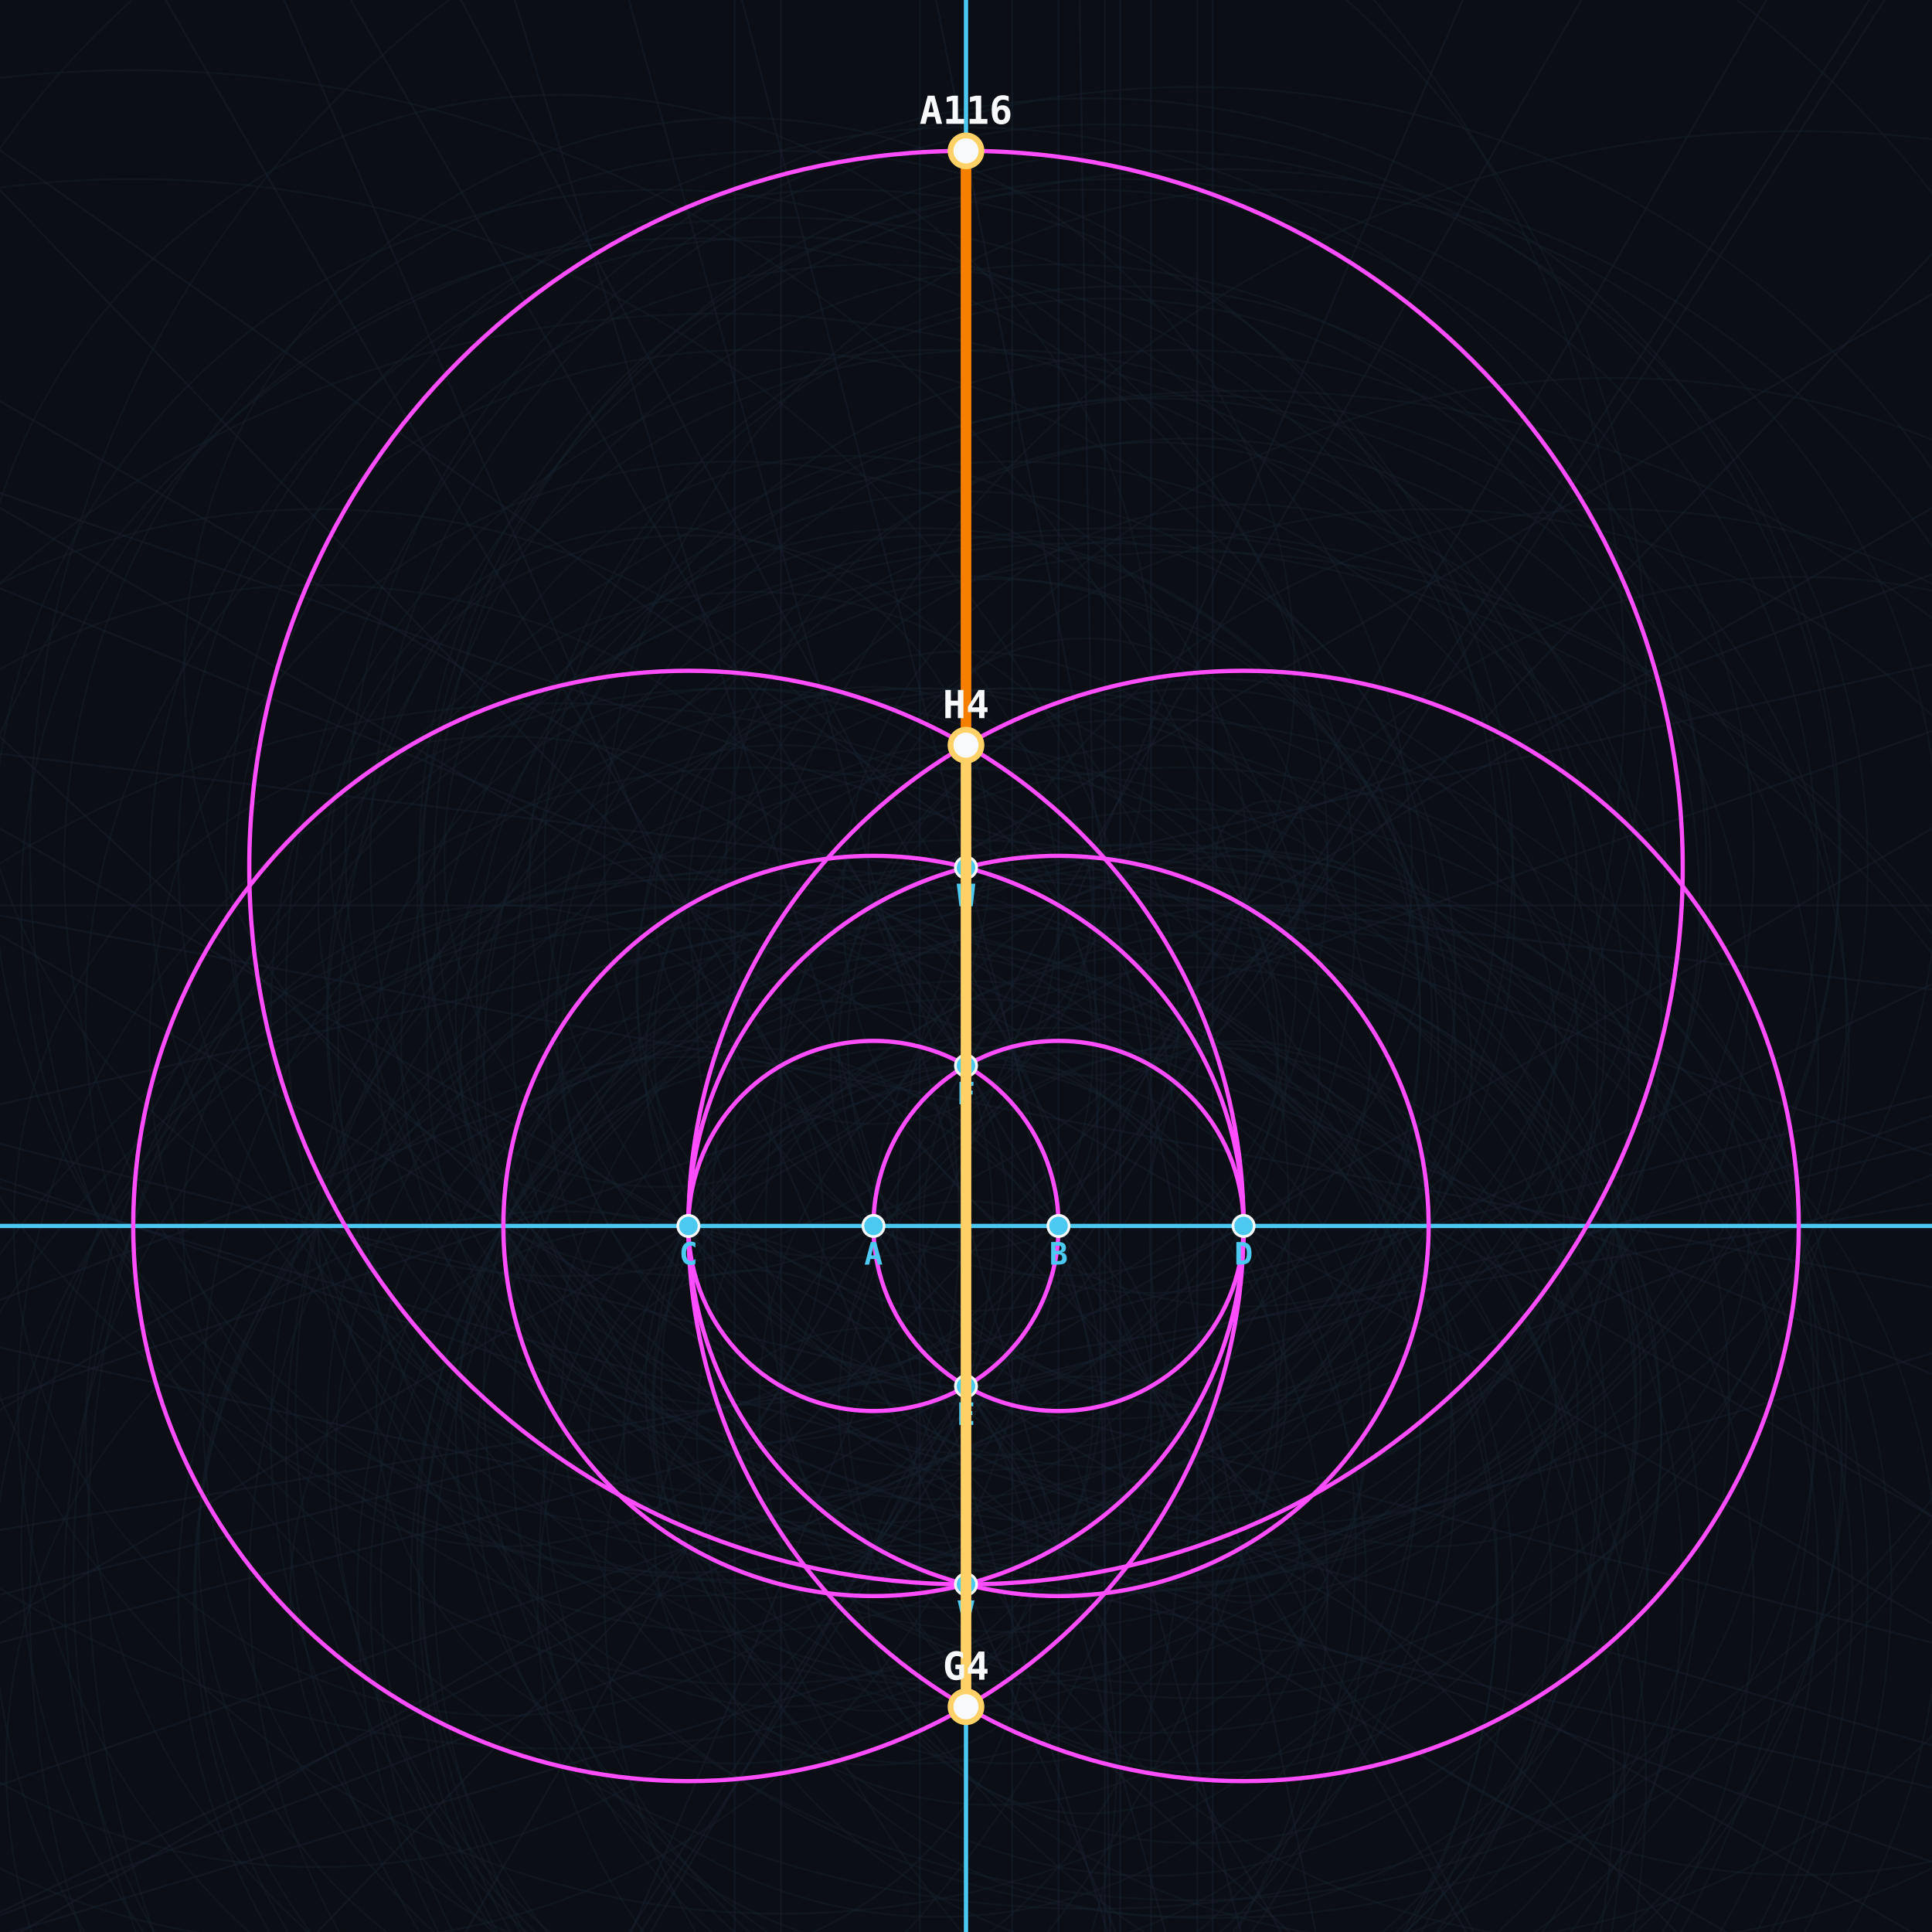
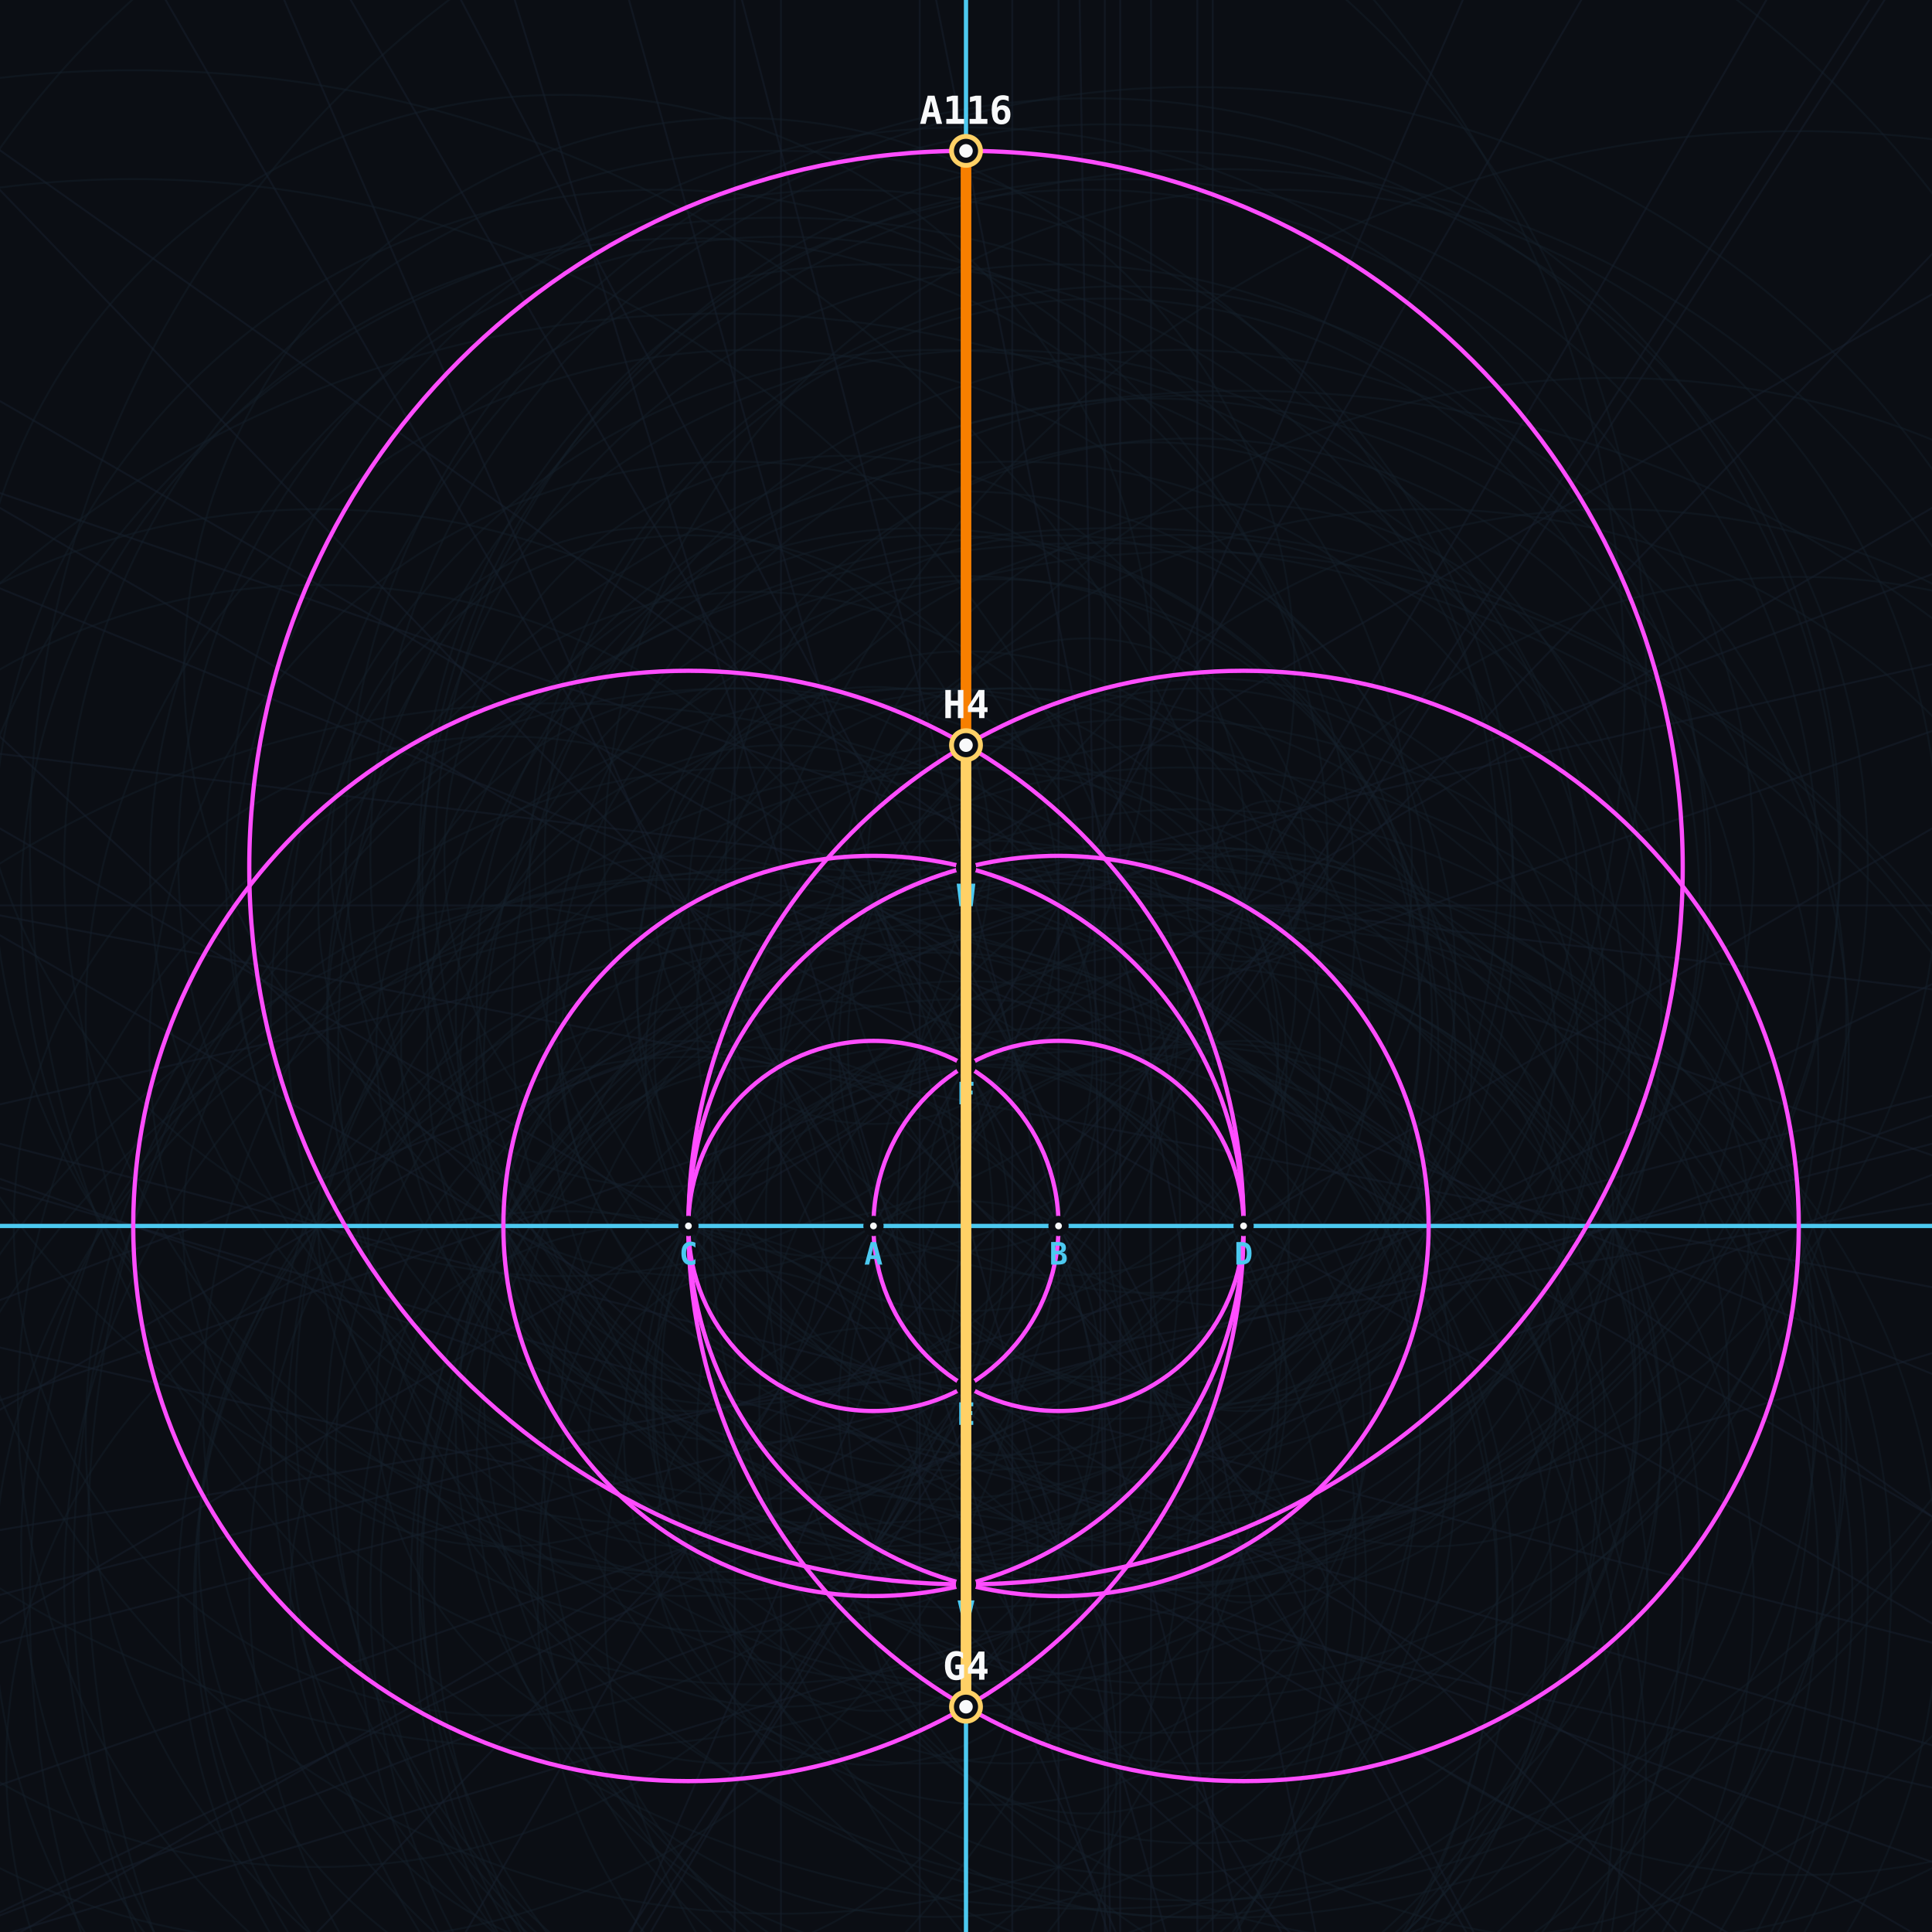
<svg xmlns="http://www.w3.org/2000/svg" viewBox="0 0 1000 1000" width="100%" height="100%" class="levels-svg">
  <defs>
    <clipPath id="sq-clip">
      <rect x="0" y="0" width="1000" height="1000" />
    </clipPath>
  </defs>
  <rect x="0" y="0" width="1000" height="1000" fill="#0b0e14" />
  <g clip-path="url(#sq-clip)">
    <line x1="-148.95" y1="-406.50" x2="1101.05" y2="1758.56" stroke="#1a2332" stroke-width="1.0" stroke-opacity="0.45" />
    <line x1="-148.95" y1="1675.61" x2="1101.05" y2="-489.45" stroke="#1a2332" stroke-width="1.0" stroke-opacity="0.45" />
    <line x1="1148.95" y1="-406.50" x2="-101.05" y2="1758.56" stroke="#1a2332" stroke-width="1.0" stroke-opacity="0.45" />
    <line x1="1148.95" y1="1675.61" x2="-101.05" y2="-489.45" stroke="#1a2332" stroke-width="1.0" stroke-opacity="0.45" />
    <line x1="-654.37" y1="51.03" x2="1510.69" y2="1301.03" stroke="#1a2332" stroke-width="1.0" stroke-opacity="0.45" />
    <line x1="-654.37" y1="1218.08" x2="1510.69" y2="-31.92" stroke="#1a2332" stroke-width="1.0" stroke-opacity="0.45" />
    <line x1="1654.37" y1="51.03" x2="-510.69" y2="1301.03" stroke="#1a2332" stroke-width="1.0" stroke-opacity="0.45" />
    <line x1="1654.37" y1="1218.08" x2="-510.69" y2="-31.92" stroke="#1a2332" stroke-width="1.0" stroke-opacity="0.45" />
    <line x1="1561.41" y1="183.92" x2="-800.87" y2="1002.24" stroke="#1a2332" stroke-width="1.0" stroke-opacity="0.45" />
    <line x1="-750.16" y1="51.03" x2="1414.91" y2="1301.03" stroke="#1a2332" stroke-width="1.0" stroke-opacity="0.45" />
    <line x1="404.21" y1="1884.55" x2="404.21" y2="-615.45" stroke="#1a2332" stroke-width="1.0" stroke-opacity="0.45" />
    <line x1="-607.74" y1="356.85" x2="1847.21" y2="829.30" stroke="#1a2332" stroke-width="1.0" stroke-opacity="0.45" />
    <line x1="1865.96" y1="368.43" x2="-554.66" y2="993.43" stroke="#1a2332" stroke-width="1.0" stroke-opacity="0.45" />
    <line x1="476.05" y1="1884.55" x2="476.05" y2="-615.45" stroke="#1a2332" stroke-width="1.0" stroke-opacity="0.45" />
    <line x1="177.45" y1="-533.27" x2="846.49" y2="1875.54" stroke="#1a2332" stroke-width="1.0" stroke-opacity="0.45" />
    <line x1="547.89" y1="1884.55" x2="547.89" y2="-615.45" stroke="#1a2332" stroke-width="1.0" stroke-opacity="0.45" />
    <line x1="1702.11" y1="468.65" x2="-797.89" y2="468.65" stroke="#1a2332" stroke-width="1.0" stroke-opacity="0.45" />
    <line x1="-390.67" y1="-307.64" x2="1342.77" y2="1493.80" stroke="#1a2332" stroke-width="1.0" stroke-opacity="0.45" />
    <line x1="1657.19" y1="349.82" x2="-705.09" y2="1168.14" stroke="#1a2332" stroke-width="1.0" stroke-opacity="0.45" />
    <line x1="-390.67" y1="1576.75" x2="1342.77" y2="-224.69" stroke="#1a2332" stroke-width="1.0" stroke-opacity="0.45" />
    <line x1="-414.91" y1="-31.92" x2="1750.16" y2="1218.08" stroke="#1a2332" stroke-width="1.0" stroke-opacity="0.45" />
    <line x1="1770.17" y1="368.43" x2="-650.44" y2="993.43" stroke="#1a2332" stroke-width="1.0" stroke-opacity="0.45" />
    <line x1="380.27" y1="1884.55" x2="380.27" y2="-615.45" stroke="#1a2332" stroke-width="1.0" stroke-opacity="0.45" />
    <line x1="-53.97" y1="-467.27" x2="934.24" y2="1829.12" stroke="#1a2332" stroke-width="1.0" stroke-opacity="0.45" />
    <line x1="235.39" y1="-575.75" x2="860.39" y2="1844.86" stroke="#1a2332" stroke-width="1.0" stroke-opacity="0.45" />
    <line x1="595.79" y1="1884.55" x2="595.79" y2="-615.45" stroke="#1a2332" stroke-width="1.0" stroke-opacity="0.45" />
    <line x1="1662.90" y1="48.16" x2="-677.40" y2="927.39" stroke="#1a2332" stroke-width="1.0" stroke-opacity="0.45" />
    <line x1="1726.04" y1="1090.58" x2="-711.54" y2="535.45" stroke="#1a2332" stroke-width="1.0" stroke-opacity="0.45" />
    <line x1="1337.64" y1="1621.31" x2="-495.82" y2="-78.23" stroke="#1a2332" stroke-width="1.0" stroke-opacity="0.45" />
    <line x1="1726.04" y1="178.53" x2="-711.54" y2="733.65" stroke="#1a2332" stroke-width="1.0" stroke-opacity="0.45" />
    <line x1="1390.96" y1="-73.40" x2="-774.10" y2="1176.60" stroke="#1a2332" stroke-width="1.0" stroke-opacity="0.45" />
    <line x1="-865.96" y1="368.43" x2="1554.66" y2="993.43" stroke="#1a2332" stroke-width="1.0" stroke-opacity="0.45" />
    <line x1="523.95" y1="1884.55" x2="523.95" y2="-615.45" stroke="#1a2332" stroke-width="1.0" stroke-opacity="0.45" />
    <line x1="958.19" y1="-467.27" x2="-30.03" y2="1829.12" stroke="#1a2332" stroke-width="1.0" stroke-opacity="0.45" />
    <line x1="85.47" y1="-589.85" x2="818.75" y2="1800.19" stroke="#1a2332" stroke-width="1.0" stroke-opacity="0.45" />
    <line x1="1578.87" y1="946.47" x2="-737.05" y2="4.91" stroke="#1a2332" stroke-width="1.0" stroke-opacity="0.45" />
    <line x1="1554.90" y1="242.83" x2="-698.57" y2="1325.36" stroke="#1a2332" stroke-width="1.0" stroke-opacity="0.45" />
    <line x1="-13.08" y1="-480.30" x2="1147.31" y2="1734.08" stroke="#1a2332" stroke-width="1.0" stroke-opacity="0.45" />
    <line x1="619.73" y1="1884.55" x2="619.73" y2="-615.45" stroke="#1a2332" stroke-width="1.0" stroke-opacity="0.45" />
    <line x1="1203.84" y1="-368.28" x2="-146.50" y2="1735.66" stroke="#1a2332" stroke-width="1.0" stroke-opacity="0.45" />
    <line x1="1781.46" y1="607.32" x2="-700.18" y2="304.86" stroke="#1a2332" stroke-width="1.0" stroke-opacity="0.45" />
    <line x1="1557.28" y1="1064.19" x2="-844.64" y2="370.82" stroke="#1a2332" stroke-width="1.0" stroke-opacity="0.45" />
    <line x1="-854.12" y1="308.19" x2="1502.90" y2="1141.53" stroke="#1a2332" stroke-width="1.0" stroke-opacity="0.45" />
    <line x1="579.82" y1="1884.55" x2="579.82" y2="-615.45" stroke="#1a2332" stroke-width="1.0" stroke-opacity="0.45" />
    <line x1="1617.69" y1="809.65" x2="-747.27" y2="-0.89" stroke="#1a2332" stroke-width="1.0" stroke-opacity="0.45" />
    <line x1="1624.94" y1="511.97" x2="-768.62" y2="1233.66" stroke="#1a2332" stroke-width="1.0" stroke-opacity="0.45" />
    <line x1="549.02" y1="-618.65" x2="588.54" y2="1881.04" stroke="#1a2332" stroke-width="1.0" stroke-opacity="0.45" />
    <line x1="571.84" y1="1884.55" x2="571.84" y2="-615.45" stroke="#1a2332" stroke-width="1.0" stroke-opacity="0.45" />
    <line x1="358.89" y1="-639.83" x2="840.66" y2="1813.31" stroke="#1a2332" stroke-width="1.0" stroke-opacity="0.45" />
    <line x1="627.71" y1="1884.55" x2="627.71" y2="-615.45" stroke="#1a2332" stroke-width="1.0" stroke-opacity="0.45" />
    <line x1="1181.85" y1="-320.62" x2="-171.45" y2="1781.42" stroke="#1a2332" stroke-width="1.0" stroke-opacity="0.45" />
    <line x1="1520.62" y1="1153.05" x2="-520.62" y2="-290.33" stroke="#1a2332" stroke-width="1.0" stroke-opacity="0.45" />
    <line x1="-393.04" y1="1142.02" x2="1941.38" y2="247.32" stroke="#1a2332" stroke-width="1.0" stroke-opacity="0.45" />
    <line x1="1884.18" y1="473.44" x2="-580.86" y2="890.11" stroke="#1a2332" stroke-width="1.0" stroke-opacity="0.45" />
    <circle cx="356.32" cy="634.55" r="95.79" fill="none" stroke="#161f2c" stroke-width="1.0" stroke-opacity="0.45" />
    <circle cx="643.68" cy="634.55" r="191.57" fill="none" stroke="#161f2c" stroke-width="1.0" stroke-opacity="0.45" />
    <circle cx="500.00" cy="717.51" r="95.79" fill="none" stroke="#161f2c" stroke-width="1.0" stroke-opacity="0.45" />
    <circle cx="500.00" cy="551.60" r="95.79" fill="none" stroke="#161f2c" stroke-width="1.0" stroke-opacity="0.45" />
    <circle cx="356.32" cy="634.55" r="191.57" fill="none" stroke="#161f2c" stroke-width="1.0" stroke-opacity="0.45" />
    <circle cx="643.68" cy="634.55" r="95.79" fill="none" stroke="#161f2c" stroke-width="1.0" stroke-opacity="0.45" />
    <circle cx="356.32" cy="634.55" r="165.91" fill="none" stroke="#161f2c" stroke-width="1.0" stroke-opacity="0.45" />
    <circle cx="500.00" cy="717.51" r="165.91" fill="none" stroke="#161f2c" stroke-width="1.0" stroke-opacity="0.45" />
    <circle cx="500.00" cy="551.60" r="165.91" fill="none" stroke="#161f2c" stroke-width="1.0" stroke-opacity="0.45" />
    <circle cx="643.68" cy="634.55" r="165.91" fill="none" stroke="#161f2c" stroke-width="1.0" stroke-opacity="0.45" />
    <circle cx="500.00" cy="551.60" r="253.42" fill="none" stroke="#161f2c" stroke-width="1.0" stroke-opacity="0.45" />
    <circle cx="260.54" cy="634.55" r="253.42" fill="none" stroke="#161f2c" stroke-width="1.0" stroke-opacity="0.45" />
    <circle cx="260.54" cy="634.55" r="165.91" fill="none" stroke="#161f2c" stroke-width="1.0" stroke-opacity="0.45" />
    <circle cx="404.21" cy="717.51" r="165.91" fill="none" stroke="#161f2c" stroke-width="1.0" stroke-opacity="0.45" />
    <circle cx="404.21" cy="551.60" r="165.91" fill="none" stroke="#161f2c" stroke-width="1.0" stroke-opacity="0.45" />
    <circle cx="404.21" cy="551.60" r="438.94" fill="none" stroke="#161f2c" stroke-width="1.0" stroke-opacity="0.45" />
    <circle cx="835.25" cy="634.55" r="438.94" fill="none" stroke="#161f2c" stroke-width="1.0" stroke-opacity="0.45" />
    <circle cx="835.25" cy="634.55" r="370.98" fill="none" stroke="#161f2c" stroke-width="1.0" stroke-opacity="0.45" />
    <circle cx="476.05" cy="727.30" r="370.98" fill="none" stroke="#161f2c" stroke-width="1.0" stroke-opacity="0.45" />
    <circle cx="476.05" cy="727.30" r="185.49" fill="none" stroke="#161f2c" stroke-width="1.0" stroke-opacity="0.45" />
    <circle cx="476.05" cy="541.81" r="185.49" fill="none" stroke="#161f2c" stroke-width="1.0" stroke-opacity="0.45" />
    <circle cx="476.05" cy="541.81" r="268.44" fill="none" stroke="#161f2c" stroke-width="1.0" stroke-opacity="0.45" />
    <circle cx="547.89" cy="800.46" r="268.44" fill="none" stroke="#161f2c" stroke-width="1.0" stroke-opacity="0.45" />
    <circle cx="547.89" cy="800.46" r="331.81" fill="none" stroke="#161f2c" stroke-width="1.0" stroke-opacity="0.45" />
    <circle cx="547.89" cy="468.65" r="331.81" fill="none" stroke="#161f2c" stroke-width="1.0" stroke-opacity="0.45" />
    <circle cx="547.89" cy="468.65" r="191.57" fill="none" stroke="#161f2c" stroke-width="1.0" stroke-opacity="0.45" />
    <circle cx="356.32" cy="468.65" r="191.57" fill="none" stroke="#161f2c" stroke-width="1.0" stroke-opacity="0.45" />
    <circle cx="356.32" cy="468.65" r="345.36" fill="none" stroke="#161f2c" stroke-width="1.0" stroke-opacity="0.45" />
    <circle cx="595.79" cy="717.51" r="345.36" fill="none" stroke="#161f2c" stroke-width="1.0" stroke-opacity="0.45" />
    <circle cx="595.79" cy="717.51" r="253.42" fill="none" stroke="#161f2c" stroke-width="1.0" stroke-opacity="0.45" />
    <circle cx="356.32" cy="800.46" r="253.42" fill="none" stroke="#161f2c" stroke-width="1.0" stroke-opacity="0.45" />
    <circle cx="356.32" cy="800.46" r="345.36" fill="none" stroke="#161f2c" stroke-width="1.0" stroke-opacity="0.45" />
    <circle cx="595.79" cy="551.60" r="345.36" fill="none" stroke="#161f2c" stroke-width="1.0" stroke-opacity="0.45" />
    <circle cx="595.79" cy="551.60" r="165.91" fill="none" stroke="#161f2c" stroke-width="1.0" stroke-opacity="0.45" />
    <circle cx="739.46" cy="634.55" r="165.91" fill="none" stroke="#161f2c" stroke-width="1.0" stroke-opacity="0.45" />
    <circle cx="739.46" cy="634.55" r="370.98" fill="none" stroke="#161f2c" stroke-width="1.0" stroke-opacity="0.45" />
    <circle cx="380.27" cy="727.30" r="370.98" fill="none" stroke="#161f2c" stroke-width="1.0" stroke-opacity="0.45" />
    <circle cx="380.27" cy="727.30" r="185.49" fill="none" stroke="#161f2c" stroke-width="1.0" stroke-opacity="0.45" />
    <circle cx="380.27" cy="541.81" r="185.49" fill="none" stroke="#161f2c" stroke-width="1.0" stroke-opacity="0.45" />
    <circle cx="380.27" cy="541.81" r="302.90" fill="none" stroke="#161f2c" stroke-width="1.0" stroke-opacity="0.45" />
    <circle cx="500.00" cy="820.04" r="302.90" fill="none" stroke="#161f2c" stroke-width="1.0" stroke-opacity="0.45" />
    <circle cx="500.00" cy="820.04" r="370.98" fill="none" stroke="#161f2c" stroke-width="1.0" stroke-opacity="0.45" />
    <circle cx="500.00" cy="449.07" r="383.14" fill="none" stroke="#161f2c" stroke-width="1.0" stroke-opacity="0.45" />
    <circle cx="595.79" cy="820.04" r="383.14" fill="none" stroke="#161f2c" stroke-width="1.0" stroke-opacity="0.45" />
    <circle cx="595.79" cy="820.04" r="370.98" fill="none" stroke="#161f2c" stroke-width="1.0" stroke-opacity="0.45" />
    <circle cx="595.79" cy="449.07" r="370.98" fill="none" stroke="#161f2c" stroke-width="1.0" stroke-opacity="0.45" />
    <circle cx="595.79" cy="449.07" r="220.13" fill="none" stroke="#161f2c" stroke-width="1.0" stroke-opacity="0.45" />
    <circle cx="389.71" cy="526.48" r="220.13" fill="none" stroke="#161f2c" stroke-width="1.0" stroke-opacity="0.45" />
    <circle cx="389.71" cy="526.48" r="345.36" fill="none" stroke="#161f2c" stroke-width="1.0" stroke-opacity="0.45" />
    <circle cx="562.39" cy="825.57" r="345.36" fill="none" stroke="#161f2c" stroke-width="1.0" stroke-opacity="0.45" />
    <circle cx="562.39" cy="825.57" r="113.11" fill="none" stroke="#161f2c" stroke-width="1.0" stroke-opacity="0.45" />
    <circle cx="452.11" cy="800.46" r="113.11" fill="none" stroke="#161f2c" stroke-width="1.0" stroke-opacity="0.45" />
    <circle cx="452.11" cy="800.46" r="85.08" fill="none" stroke="#161f2c" stroke-width="1.0" stroke-opacity="0.45" />
    <circle cx="389.71" cy="742.62" r="85.08" fill="none" stroke="#161f2c" stroke-width="1.0" stroke-opacity="0.45" />
    <circle cx="389.71" cy="742.62" r="345.36" fill="none" stroke="#161f2c" stroke-width="1.0" stroke-opacity="0.45" />
    <circle cx="562.39" cy="443.53" r="345.36" fill="none" stroke="#161f2c" stroke-width="1.0" stroke-opacity="0.45" />
    <circle cx="562.39" cy="443.53" r="113.11" fill="none" stroke="#161f2c" stroke-width="1.0" stroke-opacity="0.45" />
    <circle cx="452.11" cy="468.65" r="113.11" fill="none" stroke="#161f2c" stroke-width="1.0" stroke-opacity="0.45" />
    <circle cx="452.11" cy="468.65" r="331.81" fill="none" stroke="#161f2c" stroke-width="1.0" stroke-opacity="0.45" />
    <circle cx="164.75" cy="634.55" r="331.81" fill="none" stroke="#161f2c" stroke-width="1.0" stroke-opacity="0.45" />
    <circle cx="164.75" cy="634.55" r="370.98" fill="none" stroke="#161f2c" stroke-width="1.0" stroke-opacity="0.45" />
    <circle cx="523.95" cy="727.30" r="370.98" fill="none" stroke="#161f2c" stroke-width="1.0" stroke-opacity="0.45" />
    <circle cx="523.95" cy="727.30" r="185.49" fill="none" stroke="#161f2c" stroke-width="1.0" stroke-opacity="0.45" />
    <circle cx="523.95" cy="541.81" r="185.49" fill="none" stroke="#161f2c" stroke-width="1.0" stroke-opacity="0.45" />
    <circle cx="523.95" cy="541.81" r="302.90" fill="none" stroke="#161f2c" stroke-width="1.0" stroke-opacity="0.45" />
    <circle cx="404.21" cy="820.04" r="302.90" fill="none" stroke="#161f2c" stroke-width="1.0" stroke-opacity="0.45" />
    <circle cx="404.21" cy="820.04" r="370.98" fill="none" stroke="#161f2c" stroke-width="1.0" stroke-opacity="0.45" />
    <circle cx="404.21" cy="449.07" r="370.98" fill="none" stroke="#161f2c" stroke-width="1.0" stroke-opacity="0.45" />
    <circle cx="404.21" cy="449.07" r="326.56" fill="none" stroke="#161f2c" stroke-width="1.0" stroke-opacity="0.45" />
    <circle cx="500.00" cy="761.27" r="326.56" fill="none" stroke="#161f2c" stroke-width="1.0" stroke-opacity="0.45" />
    <circle cx="500.00" cy="761.27" r="253.42" fill="none" stroke="#161f2c" stroke-width="1.0" stroke-opacity="0.45" />
    <circle cx="500.00" cy="507.84" r="253.42" fill="none" stroke="#161f2c" stroke-width="1.0" stroke-opacity="0.45" />
    <circle cx="500.00" cy="507.84" r="170.75" fill="none" stroke="#161f2c" stroke-width="1.0" stroke-opacity="0.45" />
    <circle cx="341.82" cy="443.53" r="170.75" fill="none" stroke="#161f2c" stroke-width="1.0" stroke-opacity="0.45" />
    <circle cx="341.82" cy="443.53" r="345.36" fill="none" stroke="#161f2c" stroke-width="1.0" stroke-opacity="0.45" />
    <circle cx="514.50" cy="742.62" r="345.36" fill="none" stroke="#161f2c" stroke-width="1.0" stroke-opacity="0.45" />
    <circle cx="514.50" cy="742.62" r="191.57" fill="none" stroke="#161f2c" stroke-width="1.0" stroke-opacity="0.45" />
    <circle cx="341.82" cy="825.57" r="191.57" fill="none" stroke="#161f2c" stroke-width="1.0" stroke-opacity="0.45" />
    <circle cx="341.82" cy="825.57" r="345.36" fill="none" stroke="#161f2c" stroke-width="1.0" stroke-opacity="0.45" />
    <circle cx="514.50" cy="526.48" r="345.36" fill="none" stroke="#161f2c" stroke-width="1.0" stroke-opacity="0.45" />
    <circle cx="514.50" cy="526.48" r="226.71" fill="none" stroke="#161f2c" stroke-width="1.0" stroke-opacity="0.45" />
    <circle cx="619.73" cy="727.30" r="226.71" fill="none" stroke="#161f2c" stroke-width="1.0" stroke-opacity="0.45" />
    <circle cx="619.73" cy="727.30" r="185.49" fill="none" stroke="#161f2c" stroke-width="1.0" stroke-opacity="0.45" />
    <circle cx="619.73" cy="541.81" r="185.49" fill="none" stroke="#161f2c" stroke-width="1.0" stroke-opacity="0.45" />
    <circle cx="619.73" cy="541.81" r="337.18" fill="none" stroke="#161f2c" stroke-width="1.0" stroke-opacity="0.45" />
    <circle cx="437.61" cy="825.57" r="337.18" fill="none" stroke="#161f2c" stroke-width="1.0" stroke-opacity="0.45" />
    <circle cx="437.61" cy="825.57" r="345.36" fill="none" stroke="#161f2c" stroke-width="1.0" stroke-opacity="0.45" />
    <circle cx="610.29" cy="526.48" r="345.36" fill="none" stroke="#161f2c" stroke-width="1.0" stroke-opacity="0.45" />
    <circle cx="610.29" cy="526.48" r="249.57" fill="none" stroke="#161f2c" stroke-width="1.0" stroke-opacity="0.45" />
    <circle cx="485.50" cy="742.62" r="249.57" fill="none" stroke="#161f2c" stroke-width="1.0" stroke-opacity="0.45" />
    <circle cx="485.50" cy="742.62" r="345.36" fill="none" stroke="#161f2c" stroke-width="1.0" stroke-opacity="0.45" />
    <circle cx="658.18" cy="443.53" r="345.36" fill="none" stroke="#161f2c" stroke-width="1.0" stroke-opacity="0.45" />
    <circle cx="658.18" cy="443.53" r="29.00" fill="none" stroke="#161f2c" stroke-width="1.0" stroke-opacity="0.45" />
    <circle cx="643.68" cy="468.65" r="29.00" fill="none" stroke="#161f2c" stroke-width="1.0" stroke-opacity="0.45" />
    <circle cx="643.68" cy="468.65" r="207.60" fill="none" stroke="#161f2c" stroke-width="1.0" stroke-opacity="0.45" />
    <circle cx="437.61" cy="443.53" r="207.60" fill="none" stroke="#161f2c" stroke-width="1.0" stroke-opacity="0.45" />
    <circle cx="437.61" cy="443.53" r="345.36" fill="none" stroke="#161f2c" stroke-width="1.0" stroke-opacity="0.45" />
    <circle cx="610.29" cy="742.62" r="345.36" fill="none" stroke="#161f2c" stroke-width="1.0" stroke-opacity="0.45" />
    <circle cx="610.29" cy="742.62" r="249.57" fill="none" stroke="#161f2c" stroke-width="1.0" stroke-opacity="0.45" />
    <circle cx="485.50" cy="526.48" r="249.57" fill="none" stroke="#161f2c" stroke-width="1.0" stroke-opacity="0.45" />
    <circle cx="485.50" cy="526.48" r="345.36" fill="none" stroke="#161f2c" stroke-width="1.0" stroke-opacity="0.45" />
    <circle cx="658.18" cy="825.57" r="345.36" fill="none" stroke="#161f2c" stroke-width="1.0" stroke-opacity="0.45" />
    <circle cx="658.18" cy="825.57" r="29.00" fill="none" stroke="#161f2c" stroke-width="1.0" stroke-opacity="0.45" />
    <circle cx="643.68" cy="800.46" r="29.00" fill="none" stroke="#161f2c" stroke-width="1.0" stroke-opacity="0.45" />
    <circle cx="643.68" cy="800.46" r="598.18" fill="none" stroke="#161f2c" stroke-width="1.0" stroke-opacity="0.45" />
    <circle cx="68.97" cy="634.55" r="598.18" fill="none" stroke="#161f2c" stroke-width="1.0" stroke-opacity="0.45" />
    <circle cx="68.97" cy="634.55" r="541.84" fill="none" stroke="#161f2c" stroke-width="1.0" stroke-opacity="0.45" />
    <circle cx="579.82" cy="815.17" r="541.84" fill="none" stroke="#161f2c" stroke-width="1.0" stroke-opacity="0.45" />
    <circle cx="579.82" cy="815.17" r="361.23" fill="none" stroke="#161f2c" stroke-width="1.0" stroke-opacity="0.45" />
    <circle cx="579.82" cy="453.94" r="361.23" fill="none" stroke="#161f2c" stroke-width="1.0" stroke-opacity="0.45" />
    <circle cx="579.82" cy="453.94" r="305.74" fill="none" stroke="#161f2c" stroke-width="1.0" stroke-opacity="0.45" />
    <circle cx="290.60" cy="354.81" r="305.74" fill="none" stroke="#161f2c" stroke-width="1.0" stroke-opacity="0.45" />
    <circle cx="290.60" cy="354.81" r="550.25" fill="none" stroke="#161f2c" stroke-width="1.0" stroke-opacity="0.45" />
    <circle cx="565.72" cy="831.34" r="550.25" fill="none" stroke="#161f2c" stroke-width="1.0" stroke-opacity="0.45" />
    <circle cx="565.72" cy="831.34" r="287.36" fill="none" stroke="#161f2c" stroke-width="1.0" stroke-opacity="0.45" />
    <circle cx="290.60" cy="914.29" r="287.36" fill="none" stroke="#161f2c" stroke-width="1.0" stroke-opacity="0.45" />
    <circle cx="290.60" cy="914.29" r="550.25" fill="none" stroke="#161f2c" stroke-width="1.0" stroke-opacity="0.45" />
    <circle cx="565.72" cy="437.77" r="550.25" fill="none" stroke="#161f2c" stroke-width="1.0" stroke-opacity="0.45" />
    <circle cx="565.72" cy="437.77" r="386.90" fill="none" stroke="#161f2c" stroke-width="1.0" stroke-opacity="0.45" />
    <circle cx="571.84" cy="824.62" r="386.90" fill="none" stroke="#161f2c" stroke-width="1.0" stroke-opacity="0.45" />
    <circle cx="571.84" cy="824.62" r="380.14" fill="none" stroke="#161f2c" stroke-width="1.0" stroke-opacity="0.45" />
    <circle cx="571.84" cy="444.49" r="380.14" fill="none" stroke="#161f2c" stroke-width="1.0" stroke-opacity="0.45" />
    <circle cx="571.84" cy="444.49" r="289.95" fill="none" stroke="#161f2c" stroke-width="1.0" stroke-opacity="0.45" />
    <circle cx="627.71" cy="729.00" r="289.95" fill="none" stroke="#161f2c" stroke-width="1.0" stroke-opacity="0.45" />
    <circle cx="627.71" cy="729.00" r="188.89" fill="none" stroke="#161f2c" stroke-width="1.0" stroke-opacity="0.45" />
    <circle cx="627.71" cy="540.11" r="188.89" fill="none" stroke="#161f2c" stroke-width="1.0" stroke-opacity="0.45" />
    <circle cx="627.71" cy="540.11" r="452.64" fill="none" stroke="#161f2c" stroke-width="1.0" stroke-opacity="0.45" />
    <circle cx="382.69" cy="920.70" r="452.64" fill="none" stroke="#161f2c" stroke-width="1.0" stroke-opacity="0.45" />
    <circle cx="382.69" cy="920.70" r="469.25" fill="none" stroke="#161f2c" stroke-width="1.0" stroke-opacity="0.45" />
    <circle cx="617.31" cy="514.31" r="469.25" fill="none" stroke="#161f2c" stroke-width="1.0" stroke-opacity="0.45" />
    <circle cx="617.31" cy="514.31" r="287.36" fill="none" stroke="#161f2c" stroke-width="1.0" stroke-opacity="0.45" />
    <circle cx="382.69" cy="348.41" r="287.36" fill="none" stroke="#161f2c" stroke-width="1.0" stroke-opacity="0.45" />
    <circle cx="382.69" cy="348.41" r="469.25" fill="none" stroke="#161f2c" stroke-width="1.0" stroke-opacity="0.45" />
    <circle cx="617.31" cy="754.79" r="469.25" fill="none" stroke="#161f2c" stroke-width="1.0" stroke-opacity="0.45" />
    <circle cx="617.31" cy="754.79" r="335.97" fill="none" stroke="#161f2c" stroke-width="1.0" stroke-opacity="0.45" />
    <circle cx="931.03" cy="634.55" r="335.97" fill="none" stroke="#161f2c" stroke-width="1.0" stroke-opacity="0.45" />
    <circle cx="931.03" cy="634.55" r="566.67" fill="none" stroke="#161f2c" stroke-width="1.0" stroke-opacity="0.45" />
    <circle cx="372.29" cy="729.00" r="566.67" fill="none" stroke="#161f2c" stroke-width="1.0" stroke-opacity="0.45" />
    <line x1="-750.00" y1="634.55" x2="1750.00" y2="634.55" stroke="#4cc9f0" stroke-width="2.2" stroke-linecap="round" />
    <line x1="500.00" y1="1884.55" x2="500.00" y2="-615.45" stroke="#4cc9f0" stroke-width="2.2" stroke-linecap="round" />
    <circle cx="452.11" cy="634.55" r="95.79" fill="none" stroke="#ff4dff" stroke-width="2.2" />
    <circle cx="547.89" cy="634.55" r="95.79" fill="none" stroke="#ff4dff" stroke-width="2.2" />
    <circle cx="452.11" cy="634.55" r="191.57" fill="none" stroke="#ff4dff" stroke-width="2.2" />
    <circle cx="547.89" cy="634.55" r="191.57" fill="none" stroke="#ff4dff" stroke-width="2.2" />
    <circle cx="356.32" cy="634.55" r="287.36" fill="none" stroke="#ff4dff" stroke-width="2.2" />
    <circle cx="643.68" cy="634.55" r="287.36" fill="none" stroke="#ff4dff" stroke-width="2.2" />
    <circle cx="500.00" cy="449.07" r="370.98" fill="none" stroke="#ff4dff" stroke-width="2.2" />
-     <circle class="geom-point" cx="452.11" cy="634.55" r="5.5" data-base-r="5.5" fill="#4cc9f0" stroke="#f8f9fa" stroke-width="1.4" />
+     <circle class="geom-point" cx="452.11" cy="634.55" r="3.5" data-base-r="3.5" fill="#f8f9fa" stroke="#0b0e14" stroke-width="3.5" />
    <text class="geom-label" x="452.11" y="654.55" data-anchor-x="452.11" data-anchor-y="634.55" data-offset-y="20" data-base-font="16" fill="#4cc9f0" font-family="monospace" font-size="16" font-weight="bold" text-anchor="middle">A</text>
-     <circle class="geom-point" cx="547.89" cy="634.55" r="5.5" data-base-r="5.5" fill="#4cc9f0" stroke="#f8f9fa" stroke-width="1.4" />
+     <circle class="geom-point" cx="547.89" cy="634.55" r="3.5" data-base-r="3.5" fill="#f8f9fa" stroke="#0b0e14" stroke-width="3.5" />
    <text class="geom-label" x="547.89" y="654.55" data-anchor-x="547.89" data-anchor-y="634.55" data-offset-y="20" data-base-font="16" fill="#4cc9f0" font-family="monospace" font-size="16" font-weight="bold" text-anchor="middle">B</text>
-     <circle class="geom-point" cx="356.32" cy="634.55" r="5.5" data-base-r="5.5" fill="#4cc9f0" stroke="#f8f9fa" stroke-width="1.4" />
+     <circle class="geom-point" cx="356.32" cy="634.55" r="3.5" data-base-r="3.5" fill="#f8f9fa" stroke="#0b0e14" stroke-width="3.5" />
    <text class="geom-label" x="356.32" y="654.55" data-anchor-x="356.32" data-anchor-y="634.55" data-offset-y="20" data-base-font="16" fill="#4cc9f0" font-family="monospace" font-size="16" font-weight="bold" text-anchor="middle">C</text>
-     <circle class="geom-point" cx="643.68" cy="634.55" r="5.5" data-base-r="5.5" fill="#4cc9f0" stroke="#f8f9fa" stroke-width="1.4" />
+     <circle class="geom-point" cx="643.68" cy="634.55" r="3.5" data-base-r="3.5" fill="#f8f9fa" stroke="#0b0e14" stroke-width="3.5" />
    <text class="geom-label" x="643.68" y="654.55" data-anchor-x="643.68" data-anchor-y="634.55" data-offset-y="20" data-base-font="16" fill="#4cc9f0" font-family="monospace" font-size="16" font-weight="bold" text-anchor="middle">D</text>
-     <circle class="geom-point" cx="500.00" cy="717.51" r="5.5" data-base-r="5.5" fill="#4cc9f0" stroke="#f8f9fa" stroke-width="1.4" />
+     <circle class="geom-point" cx="500.00" cy="717.51" r="3.5" data-base-r="3.5" fill="#f8f9fa" stroke="#0b0e14" stroke-width="3.5" />
    <text class="geom-label" x="500.00" y="737.51" data-anchor-x="500.00" data-anchor-y="717.51" data-offset-y="20" data-base-font="16" fill="#4cc9f0" font-family="monospace" font-size="16" font-weight="bold" text-anchor="middle">E</text>
-     <circle class="geom-point" cx="500.00" cy="551.60" r="5.5" data-base-r="5.5" fill="#4cc9f0" stroke="#f8f9fa" stroke-width="1.4" />
+     <circle class="geom-point" cx="500.00" cy="551.60" r="3.5" data-base-r="3.5" fill="#f8f9fa" stroke="#0b0e14" stroke-width="3.5" />
    <text class="geom-label" x="500.00" y="571.60" data-anchor-x="500.00" data-anchor-y="551.60" data-offset-y="20" data-base-font="16" fill="#4cc9f0" font-family="monospace" font-size="16" font-weight="bold" text-anchor="middle">F</text>
-     <circle class="geom-point" cx="500.00" cy="820.04" r="5.5" data-base-r="5.5" fill="#4cc9f0" stroke="#f8f9fa" stroke-width="1.4" />
+     <circle class="geom-point" cx="500.00" cy="820.04" r="3.5" data-base-r="3.5" fill="#f8f9fa" stroke="#0b0e14" stroke-width="3.5" />
    <text class="geom-label" x="500.00" y="840.04" data-anchor-x="500.00" data-anchor-y="820.04" data-offset-y="20" data-base-font="16" fill="#4cc9f0" font-family="monospace" font-size="16" font-weight="bold" text-anchor="middle">V</text>
-     <circle class="geom-point" cx="500.00" cy="449.07" r="5.5" data-base-r="5.5" fill="#4cc9f0" stroke="#f8f9fa" stroke-width="1.4" />
+     <circle class="geom-point" cx="500.00" cy="449.07" r="3.5" data-base-r="3.5" fill="#f8f9fa" stroke="#0b0e14" stroke-width="3.5" />
    <text class="geom-label" x="500.00" y="469.07" data-anchor-x="500.00" data-anchor-y="449.07" data-offset-y="20" data-base-font="16" fill="#4cc9f0" font-family="monospace" font-size="16" font-weight="bold" text-anchor="middle">W</text>
    <line x1="500.00" y1="883.41" x2="500.00" y2="385.70" stroke="#ffd166" stroke-width="5.5" stroke-linecap="round" />
    <line x1="500.00" y1="385.70" x2="500.00" y2="78.09" stroke="#f77f00" stroke-width="5.5" stroke-linecap="round" />
-     <circle class="geom-point" cx="500.00" cy="883.41" r="8" data-base-r="8" fill="#f8f9fa" stroke="#ffd166" stroke-width="3" />
+     <circle class="geom-point" cx="500.00" cy="883.41" r="7.5" data-base-r="7.5" fill="#0b0e14" stroke="#ffd166" stroke-width="2.5" />
+     <circle class="geom-point" cx="500.00" cy="883.41" r="3.5" data-base-r="3.5" fill="#f8f9fa" stroke="none" />
    <text class="geom-label" x="500.00" y="869.41" data-anchor-x="500.00" data-anchor-y="883.41" data-offset-y="-14" data-base-font="20" fill="#f8f9fa" font-family="monospace" font-size="20" font-weight="bold" text-anchor="middle">G4</text>
-     <circle class="geom-point" cx="500.00" cy="385.70" r="8" data-base-r="8" fill="#f8f9fa" stroke="#ffd166" stroke-width="3" />
+     <circle class="geom-point" cx="500.00" cy="385.70" r="7.5" data-base-r="7.5" fill="#0b0e14" stroke="#ffd166" stroke-width="2.5" />
+     <circle class="geom-point" cx="500.00" cy="385.70" r="3.5" data-base-r="3.5" fill="#f8f9fa" stroke="none" />
    <text class="geom-label" x="500.00" y="371.70" data-anchor-x="500.00" data-anchor-y="385.70" data-offset-y="-14" data-base-font="20" fill="#f8f9fa" font-family="monospace" font-size="20" font-weight="bold" text-anchor="middle">H4</text>
-     <circle class="geom-point" cx="500.00" cy="78.09" r="8" data-base-r="8" fill="#f8f9fa" stroke="#ffd166" stroke-width="3" />
+     <circle class="geom-point" cx="500.00" cy="78.09" r="7.5" data-base-r="7.5" fill="#0b0e14" stroke="#ffd166" stroke-width="2.5" />
+     <circle class="geom-point" cx="500.00" cy="78.09" r="3.5" data-base-r="3.5" fill="#f8f9fa" stroke="none" />
    <text class="geom-label" x="500.00" y="64.09" data-anchor-x="500.00" data-anchor-y="78.09" data-offset-y="-14" data-base-font="20" fill="#f8f9fa" font-family="monospace" font-size="20" font-weight="bold" text-anchor="middle">A116</text>
  </g>
</svg>
